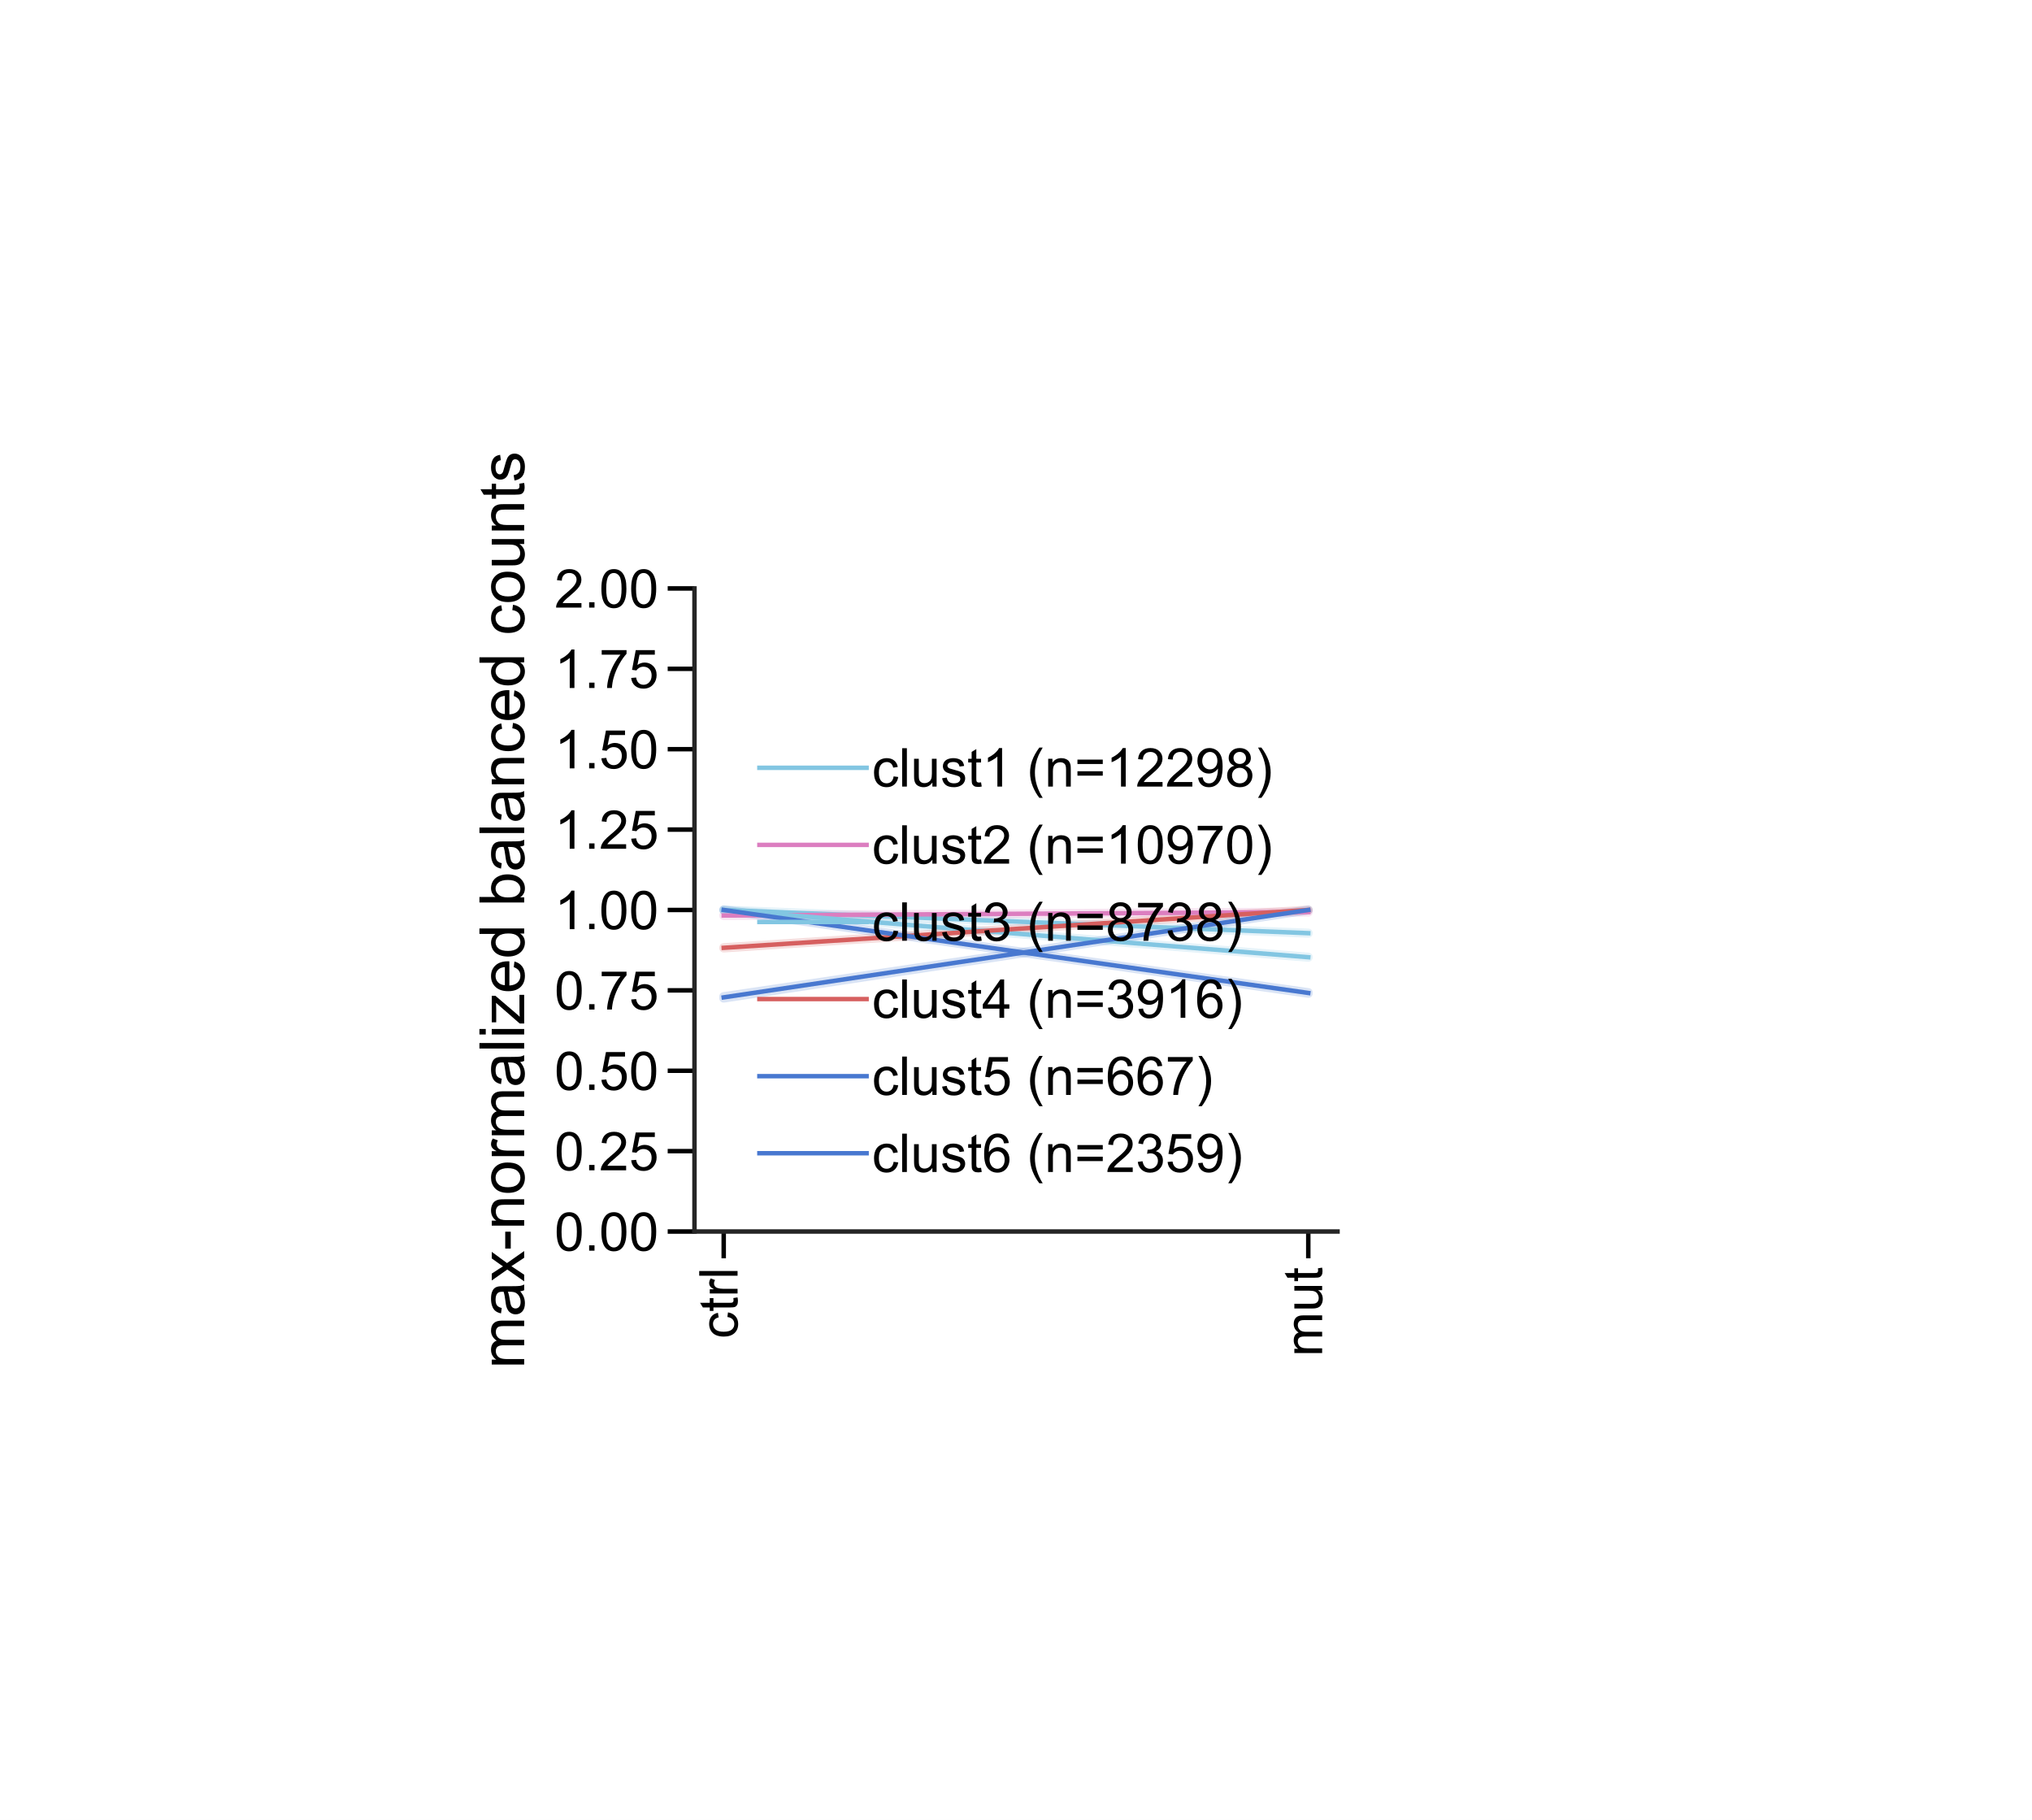
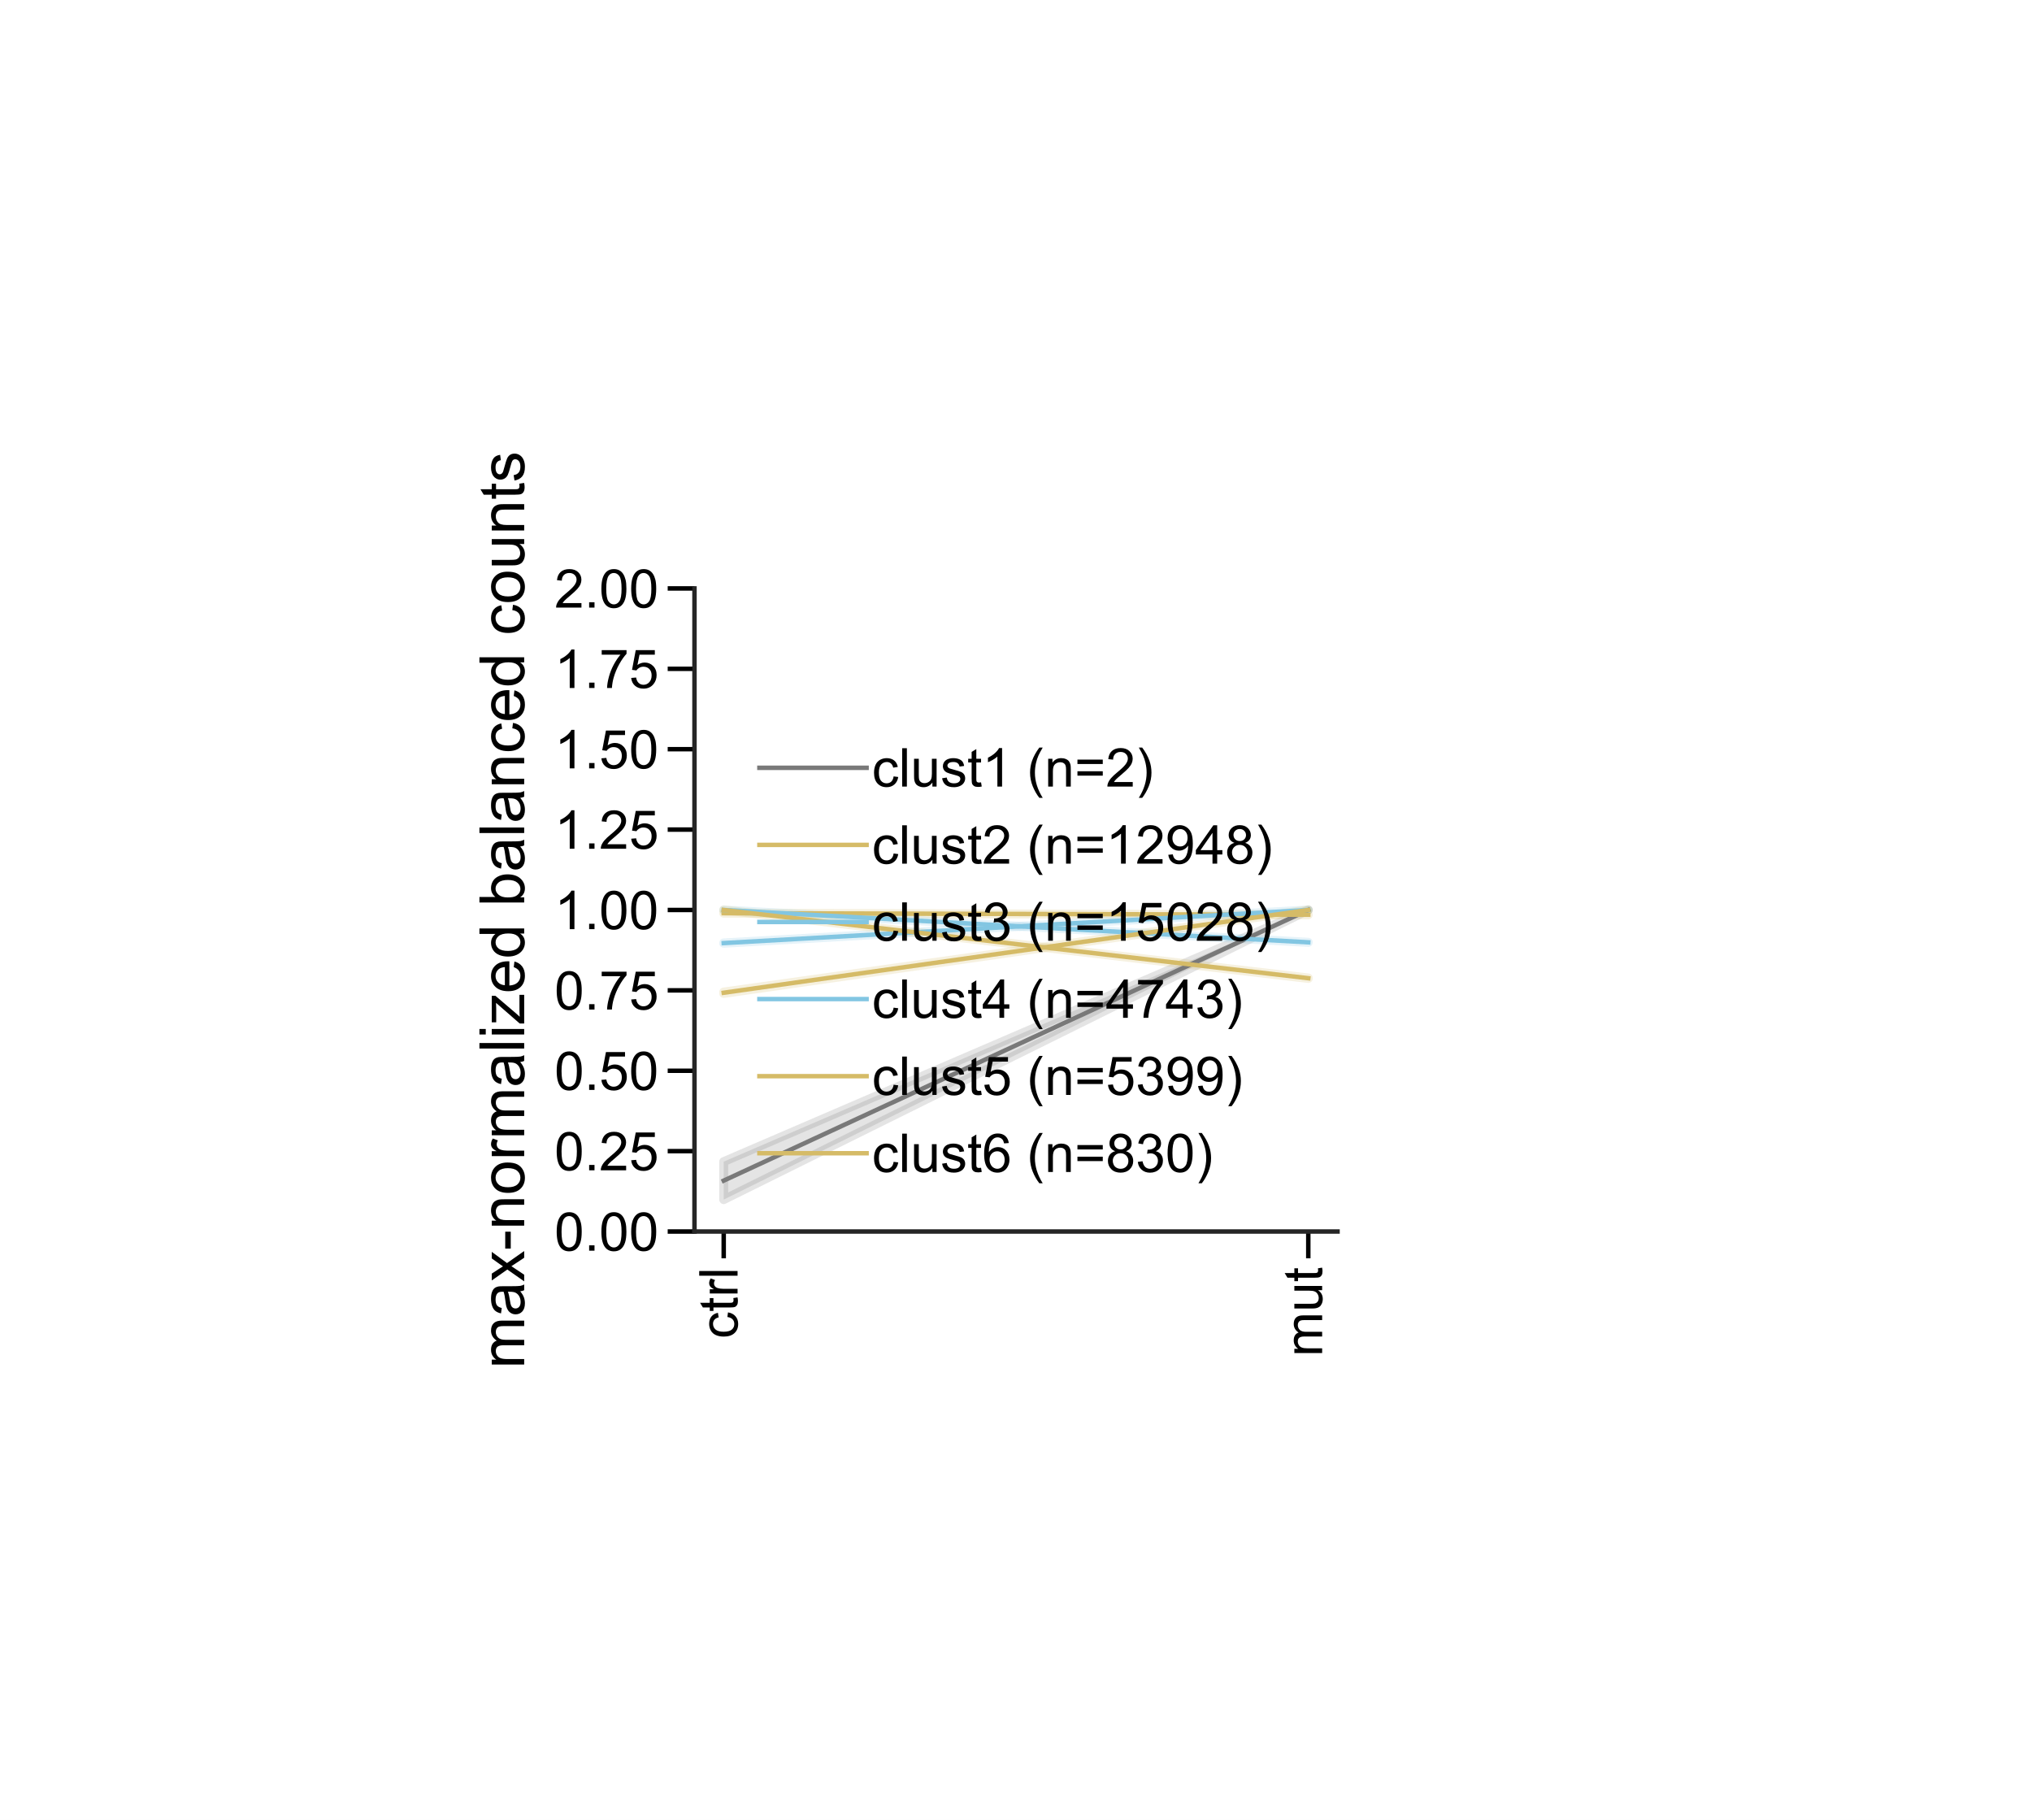
<svg xmlns="http://www.w3.org/2000/svg" xmlns:xlink="http://www.w3.org/1999/xlink" width="227.52pt" height="203.76pt" viewBox="0 0 227.52 203.76" version="1.1">
  <defs>
    <style type="text/css">*{stroke-linejoin: round; stroke-linecap: butt}</style>
  </defs>
  <g id="figure_1">
    <g id="patch_1">
      <path d="M 0 203.76  L 227.52 203.76  L 227.52 0  L 0 0  z " style="fill: #ffffff" />
    </g>
    <g id="axes_1">
      <g id="patch_2">
        <path d="M 77.76 137.88  L 149.76 137.88  L 149.76 65.88  L 77.76 65.88  z " style="fill: #ffffff" />
      </g>
      <g id="matplotlib.axis_1">
        <g id="xtick_1">
          <g id="line2d_1">
            <defs>
-               <path id="m85b5156e59" d="M 0 0  L 0 3  " style="stroke: #000000; stroke-width: 0.5" />
-             </defs>
-             <g>
-               <use xlink:href="#m85b5156e59" x="81.033" y="137.88" style="stroke: #000000; stroke-width: 0.5" />
+               <path id="mec185ef38b" d="M 0 0  L 0 3  " style="stroke: #000000; stroke-width: 0.5" />
+             </defs>
+             <g>
+               <use xlink:href="#mec185ef38b" x="81.033" y="137.88" style="stroke: #000000; stroke-width: 0.5" />
            </g>
          </g>
          <g id="text_1">
            <g transform="translate(82.58382 149.8778) rotate(-90) scale(0.06 -0.06)">
              <defs>
                <path id="ArialMT-63" d="M 2588 1216  L 3141 1144  Q 3050 572 2676 248  Q 2303 -75 1759 -75  Q 1078 -75 664 370  Q 250 816 250 1647  Q 250 2184 428 2587  Q 606 2991 970 3192  Q 1334 3394 1763 3394  Q 2303 3394 2647 3120  Q 2991 2847 3088 2344  L 2541 2259  Q 2463 2594 2264 2762  Q 2066 2931 1784 2931  Q 1359 2931 1093 2626  Q 828 2322 828 1663  Q 828 994 1084 691  Q 1341 388 1753 388  Q 2084 388 2306 591  Q 2528 794 2588 1216  z " transform="scale(0.015625)" />
                <path id="ArialMT-74" d="M 1650 503  L 1731 6  Q 1494 -44 1306 -44  Q 1000 -44 831 53  Q 663 150 594 308  Q 525 466 525 972  L 525 2881  L 113 2881  L 113 3319  L 525 3319  L 525 4141  L 1084 4478  L 1084 3319  L 1650 3319  L 1650 2881  L 1084 2881  L 1084 941  Q 1084 700 1114 631  Q 1144 563 1211 522  Q 1278 481 1403 481  Q 1497 481 1650 503  z " transform="scale(0.015625)" />
                <path id="ArialMT-72" d="M 416 0  L 416 3319  L 922 3319  L 922 2816  Q 1116 3169 1280 3281  Q 1444 3394 1641 3394  Q 1925 3394 2219 3213  L 2025 2691  Q 1819 2813 1613 2813  Q 1428 2813 1281 2702  Q 1134 2591 1072 2394  Q 978 2094 978 1738  L 978 0  L 416 0  z " transform="scale(0.015625)" />
                <path id="ArialMT-6c" d="M 409 0  L 409 4581  L 972 4581  L 972 0  L 409 0  z " transform="scale(0.015625)" />
              </defs>
              <use xlink:href="#ArialMT-63" />
              <use xlink:href="#ArialMT-74" x="50" />
              <use xlink:href="#ArialMT-72" x="77.783" />
              <use xlink:href="#ArialMT-6c" x="111.084" />
            </g>
          </g>
        </g>
        <g id="xtick_2">
          <g id="line2d_2">
            <g>
-               <use xlink:href="#m85b5156e59" x="146.487" y="137.88" style="stroke: #000000; stroke-width: 0.5" />
+               <use xlink:href="#mec185ef38b" x="146.487" y="137.88" style="stroke: #000000; stroke-width: 0.5" />
            </g>
          </g>
          <g id="text_2">
            <g transform="translate(148.0384 151.8812) rotate(-90) scale(0.06 -0.06)">
              <defs>
                <path id="ArialMT-6d" d="M 422 0  L 422 3319  L 925 3319  L 925 2853  Q 1081 3097 1340 3245  Q 1600 3394 1931 3394  Q 2300 3394 2536 3241  Q 2772 3088 2869 2813  Q 3263 3394 3894 3394  Q 4388 3394 4653 3120  Q 4919 2847 4919 2278  L 4919 0  L 4359 0  L 4359 2091  Q 4359 2428 4304 2576  Q 4250 2725 4106 2815  Q 3963 2906 3769 2906  Q 3419 2906 3187 2673  Q 2956 2441 2956 1928  L 2956 0  L 2394 0  L 2394 2156  Q 2394 2531 2256 2718  Q 2119 2906 1806 2906  Q 1569 2906 1367 2781  Q 1166 2656 1075 2415  Q 984 2175 984 1722  L 984 0  L 422 0  z " transform="scale(0.015625)" />
                <path id="ArialMT-75" d="M 2597 0  L 2597 488  Q 2209 -75 1544 -75  Q 1250 -75 995 37  Q 741 150 617 320  Q 494 491 444 738  Q 409 903 409 1263  L 409 3319  L 972 3319  L 972 1478  Q 972 1038 1006 884  Q 1059 663 1231 536  Q 1403 409 1656 409  Q 1909 409 2131 539  Q 2353 669 2445 892  Q 2538 1116 2538 1541  L 2538 3319  L 3100 3319  L 3100 0  L 2597 0  z " transform="scale(0.015625)" />
              </defs>
              <use xlink:href="#ArialMT-6d" />
              <use xlink:href="#ArialMT-75" x="83.301" />
              <use xlink:href="#ArialMT-74" x="138.916" />
            </g>
          </g>
        </g>
      </g>
      <g id="matplotlib.axis_2">
        <g id="ytick_1">
          <g id="line2d_3">
            <defs>
-               <path id="m33c56d3112" d="M 0 0  L -3 0  " style="stroke: #000000; stroke-width: 0.5" />
-             </defs>
-             <g>
-               <use xlink:href="#m33c56d3112" x="77.76" y="137.88" style="stroke: #000000; stroke-width: 0.5" />
+               <path id="macb1c401ac" d="M 0 0  L -3 0  " style="stroke: #000000; stroke-width: 0.5" />
+             </defs>
+             <g>
+               <use xlink:href="#macb1c401ac" x="77.76" y="137.88" style="stroke: #000000; stroke-width: 0.5" />
            </g>
          </g>
          <g id="text_3">
            <g transform="translate(62.08344 140.0273) scale(0.06 -0.06)">
              <defs>
                <path id="ArialMT-30" d="M 266 2259  Q 266 3072 433 3567  Q 600 4063 929 4331  Q 1259 4600 1759 4600  Q 2128 4600 2406 4451  Q 2684 4303 2865 4023  Q 3047 3744 3150 3342  Q 3253 2941 3253 2259  Q 3253 1453 3087 958  Q 2922 463 2592 192  Q 2263 -78 1759 -78  Q 1097 -78 719 397  Q 266 969 266 2259  z M 844 2259  Q 844 1131 1108 757  Q 1372 384 1759 384  Q 2147 384 2411 759  Q 2675 1134 2675 2259  Q 2675 3391 2411 3762  Q 2147 4134 1753 4134  Q 1366 4134 1134 3806  Q 844 3388 844 2259  z " transform="scale(0.015625)" />
                <path id="ArialMT-2e" d="M 581 0  L 581 641  L 1222 641  L 1222 0  L 581 0  z " transform="scale(0.015625)" />
              </defs>
              <use xlink:href="#ArialMT-30" />
              <use xlink:href="#ArialMT-2e" x="55.615" />
              <use xlink:href="#ArialMT-30" x="83.398" />
              <use xlink:href="#ArialMT-30" x="139.014" />
            </g>
          </g>
        </g>
        <g id="ytick_2">
          <g id="line2d_4">
            <g>
-               <use xlink:href="#m33c56d3112" x="77.76" y="128.88" style="stroke: #000000; stroke-width: 0.5" />
+               <use xlink:href="#macb1c401ac" x="77.76" y="128.88" style="stroke: #000000; stroke-width: 0.5" />
            </g>
          </g>
          <g id="text_4">
            <g transform="translate(62.08344 131.0273) scale(0.06 -0.06)">
              <defs>
                <path id="ArialMT-32" d="M 3222 541  L 3222 0  L 194 0  Q 188 203 259 391  Q 375 700 629 1000  Q 884 1300 1366 1694  Q 2113 2306 2375 2664  Q 2638 3022 2638 3341  Q 2638 3675 2398 3904  Q 2159 4134 1775 4134  Q 1369 4134 1125 3890  Q 881 3647 878 3216  L 300 3275  Q 359 3922 746 4261  Q 1134 4600 1788 4600  Q 2447 4600 2831 4234  Q 3216 3869 3216 3328  Q 3216 3053 3103 2787  Q 2991 2522 2730 2228  Q 2469 1934 1863 1422  Q 1356 997 1212 845  Q 1069 694 975 541  L 3222 541  z " transform="scale(0.015625)" />
                <path id="ArialMT-35" d="M 266 1200  L 856 1250  Q 922 819 1161 601  Q 1400 384 1738 384  Q 2144 384 2425 690  Q 2706 997 2706 1503  Q 2706 1984 2436 2262  Q 2166 2541 1728 2541  Q 1456 2541 1237 2417  Q 1019 2294 894 2097  L 366 2166  L 809 4519  L 3088 4519  L 3088 3981  L 1259 3981  L 1013 2750  Q 1425 3038 1878 3038  Q 2478 3038 2890 2622  Q 3303 2206 3303 1553  Q 3303 931 2941 478  Q 2500 -78 1738 -78  Q 1113 -78 717 272  Q 322 622 266 1200  z " transform="scale(0.015625)" />
              </defs>
              <use xlink:href="#ArialMT-30" />
              <use xlink:href="#ArialMT-2e" x="55.615" />
              <use xlink:href="#ArialMT-32" x="83.398" />
              <use xlink:href="#ArialMT-35" x="139.014" />
            </g>
          </g>
        </g>
        <g id="ytick_3">
          <g id="line2d_5">
            <g>
-               <use xlink:href="#m33c56d3112" x="77.76" y="119.88" style="stroke: #000000; stroke-width: 0.5" />
+               <use xlink:href="#macb1c401ac" x="77.76" y="119.88" style="stroke: #000000; stroke-width: 0.5" />
            </g>
          </g>
          <g id="text_5">
            <g transform="translate(62.08344 122.0273) scale(0.06 -0.06)">
              <use xlink:href="#ArialMT-30" />
              <use xlink:href="#ArialMT-2e" x="55.615" />
              <use xlink:href="#ArialMT-35" x="83.398" />
              <use xlink:href="#ArialMT-30" x="139.014" />
            </g>
          </g>
        </g>
        <g id="ytick_4">
          <g id="line2d_6">
            <g>
-               <use xlink:href="#m33c56d3112" x="77.76" y="110.88" style="stroke: #000000; stroke-width: 0.5" />
+               <use xlink:href="#macb1c401ac" x="77.76" y="110.88" style="stroke: #000000; stroke-width: 0.5" />
            </g>
          </g>
          <g id="text_6">
            <g transform="translate(62.08344 113.0273) scale(0.06 -0.06)">
              <defs>
                <path id="ArialMT-37" d="M 303 3981  L 303 4522  L 3269 4522  L 3269 4084  Q 2831 3619 2401 2847  Q 1972 2075 1738 1259  Q 1569 684 1522 0  L 944 0  Q 953 541 1156 1306  Q 1359 2072 1739 2783  Q 2119 3494 2547 3981  L 303 3981  z " transform="scale(0.015625)" />
              </defs>
              <use xlink:href="#ArialMT-30" />
              <use xlink:href="#ArialMT-2e" x="55.615" />
              <use xlink:href="#ArialMT-37" x="83.398" />
              <use xlink:href="#ArialMT-35" x="139.014" />
            </g>
          </g>
        </g>
        <g id="ytick_5">
          <g id="line2d_7">
            <g>
-               <use xlink:href="#m33c56d3112" x="77.76" y="101.88" style="stroke: #000000; stroke-width: 0.5" />
+               <use xlink:href="#macb1c401ac" x="77.76" y="101.88" style="stroke: #000000; stroke-width: 0.5" />
            </g>
          </g>
          <g id="text_7">
            <g transform="translate(62.08344 104.0273) scale(0.06 -0.06)">
              <defs>
                <path id="ArialMT-31" d="M 2384 0  L 1822 0  L 1822 3584  Q 1619 3391 1289 3197  Q 959 3003 697 2906  L 697 3450  Q 1169 3672 1522 3987  Q 1875 4303 2022 4600  L 2384 4600  L 2384 0  z " transform="scale(0.015625)" />
              </defs>
              <use xlink:href="#ArialMT-31" />
              <use xlink:href="#ArialMT-2e" x="55.615" />
              <use xlink:href="#ArialMT-30" x="83.398" />
              <use xlink:href="#ArialMT-30" x="139.014" />
            </g>
          </g>
        </g>
        <g id="ytick_6">
          <g id="line2d_8">
            <g>
-               <use xlink:href="#m33c56d3112" x="77.76" y="92.88" style="stroke: #000000; stroke-width: 0.5" />
+               <use xlink:href="#macb1c401ac" x="77.76" y="92.88" style="stroke: #000000; stroke-width: 0.5" />
            </g>
          </g>
          <g id="text_8">
            <g transform="translate(62.08344 95.02734) scale(0.06 -0.06)">
              <use xlink:href="#ArialMT-31" />
              <use xlink:href="#ArialMT-2e" x="55.615" />
              <use xlink:href="#ArialMT-32" x="83.398" />
              <use xlink:href="#ArialMT-35" x="139.014" />
            </g>
          </g>
        </g>
        <g id="ytick_7">
          <g id="line2d_9">
            <g>
-               <use xlink:href="#m33c56d3112" x="77.76" y="83.88" style="stroke: #000000; stroke-width: 0.5" />
+               <use xlink:href="#macb1c401ac" x="77.76" y="83.88" style="stroke: #000000; stroke-width: 0.5" />
            </g>
          </g>
          <g id="text_9">
            <g transform="translate(62.08344 86.02734) scale(0.06 -0.06)">
              <use xlink:href="#ArialMT-31" />
              <use xlink:href="#ArialMT-2e" x="55.615" />
              <use xlink:href="#ArialMT-35" x="83.398" />
              <use xlink:href="#ArialMT-30" x="139.014" />
            </g>
          </g>
        </g>
        <g id="ytick_8">
          <g id="line2d_10">
            <g>
-               <use xlink:href="#m33c56d3112" x="77.76" y="74.88" style="stroke: #000000; stroke-width: 0.5" />
+               <use xlink:href="#macb1c401ac" x="77.76" y="74.88" style="stroke: #000000; stroke-width: 0.5" />
            </g>
          </g>
          <g id="text_10">
            <g transform="translate(62.08344 77.02734) scale(0.06 -0.06)">
              <use xlink:href="#ArialMT-31" />
              <use xlink:href="#ArialMT-2e" x="55.615" />
              <use xlink:href="#ArialMT-37" x="83.398" />
              <use xlink:href="#ArialMT-35" x="139.014" />
            </g>
          </g>
        </g>
        <g id="ytick_9">
          <g id="line2d_11">
            <g>
-               <use xlink:href="#m33c56d3112" x="77.76" y="65.88" style="stroke: #000000; stroke-width: 0.5" />
+               <use xlink:href="#macb1c401ac" x="77.76" y="65.88" style="stroke: #000000; stroke-width: 0.5" />
            </g>
          </g>
          <g id="text_11">
            <g transform="translate(62.08344 68.02734) scale(0.06 -0.06)">
              <use xlink:href="#ArialMT-32" />
              <use xlink:href="#ArialMT-2e" x="55.615" />
              <use xlink:href="#ArialMT-30" x="83.398" />
              <use xlink:href="#ArialMT-30" x="139.014" />
            </g>
          </g>
        </g>
        <g id="text_12">
          <g transform="translate(58.69219 153.2365) rotate(-90) scale(0.07 -0.07)">
            <defs>
              <path id="ArialMT-61" d="M 2588 409  Q 2275 144 1986 34  Q 1697 -75 1366 -75  Q 819 -75 525 192  Q 231 459 231 875  Q 231 1119 342 1320  Q 453 1522 633 1644  Q 813 1766 1038 1828  Q 1203 1872 1538 1913  Q 2219 1994 2541 2106  Q 2544 2222 2544 2253  Q 2544 2597 2384 2738  Q 2169 2928 1744 2928  Q 1347 2928 1158 2789  Q 969 2650 878 2297  L 328 2372  Q 403 2725 575 2942  Q 747 3159 1072 3276  Q 1397 3394 1825 3394  Q 2250 3394 2515 3294  Q 2781 3194 2906 3042  Q 3031 2891 3081 2659  Q 3109 2516 3109 2141  L 3109 1391  Q 3109 606 3145 398  Q 3181 191 3288 0  L 2700 0  Q 2613 175 2588 409  z M 2541 1666  Q 2234 1541 1622 1453  Q 1275 1403 1131 1340  Q 988 1278 909 1158  Q 831 1038 831 891  Q 831 666 1001 516  Q 1172 366 1500 366  Q 1825 366 2078 508  Q 2331 650 2450 897  Q 2541 1088 2541 1459  L 2541 1666  z " transform="scale(0.015625)" />
              <path id="ArialMT-78" d="M 47 0  L 1259 1725  L 138 3319  L 841 3319  L 1350 2541  Q 1494 2319 1581 2169  Q 1719 2375 1834 2534  L 2394 3319  L 3066 3319  L 1919 1756  L 3153 0  L 2463 0  L 1781 1031  L 1600 1309  L 728 0  L 47 0  z " transform="scale(0.015625)" />
              <path id="ArialMT-2d" d="M 203 1375  L 203 1941  L 1931 1941  L 1931 1375  L 203 1375  z " transform="scale(0.015625)" />
              <path id="ArialMT-6e" d="M 422 0  L 422 3319  L 928 3319  L 928 2847  Q 1294 3394 1984 3394  Q 2284 3394 2536 3286  Q 2788 3178 2913 3003  Q 3038 2828 3088 2588  Q 3119 2431 3119 2041  L 3119 0  L 2556 0  L 2556 2019  Q 2556 2363 2490 2533  Q 2425 2703 2258 2804  Q 2091 2906 1866 2906  Q 1506 2906 1245 2678  Q 984 2450 984 1813  L 984 0  L 422 0  z " transform="scale(0.015625)" />
              <path id="ArialMT-6f" d="M 213 1659  Q 213 2581 725 3025  Q 1153 3394 1769 3394  Q 2453 3394 2887 2945  Q 3322 2497 3322 1706  Q 3322 1066 3130 698  Q 2938 331 2570 128  Q 2203 -75 1769 -75  Q 1072 -75 642 372  Q 213 819 213 1659  z M 791 1659  Q 791 1022 1069 705  Q 1347 388 1769 388  Q 2188 388 2466 706  Q 2744 1025 2744 1678  Q 2744 2294 2464 2611  Q 2184 2928 1769 2928  Q 1347 2928 1069 2612  Q 791 2297 791 1659  z " transform="scale(0.015625)" />
              <path id="ArialMT-69" d="M 425 3934  L 425 4581  L 988 4581  L 988 3934  L 425 3934  z M 425 0  L 425 3319  L 988 3319  L 988 0  L 425 0  z " transform="scale(0.015625)" />
              <path id="ArialMT-7a" d="M 125 0  L 125 456  L 2238 2881  Q 1878 2863 1603 2863  L 250 2863  L 250 3319  L 2963 3319  L 2963 2947  L 1166 841  L 819 456  Q 1197 484 1528 484  L 3063 484  L 3063 0  L 125 0  z " transform="scale(0.015625)" />
              <path id="ArialMT-65" d="M 2694 1069  L 3275 997  Q 3138 488 2766 206  Q 2394 -75 1816 -75  Q 1088 -75 661 373  Q 234 822 234 1631  Q 234 2469 665 2931  Q 1097 3394 1784 3394  Q 2450 3394 2872 2941  Q 3294 2488 3294 1666  Q 3294 1616 3291 1516  L 816 1516  Q 847 969 1125 678  Q 1403 388 1819 388  Q 2128 388 2347 550  Q 2566 713 2694 1069  z M 847 1978  L 2700 1978  Q 2663 2397 2488 2606  Q 2219 2931 1791 2931  Q 1403 2931 1139 2672  Q 875 2413 847 1978  z " transform="scale(0.015625)" />
              <path id="ArialMT-64" d="M 2575 0  L 2575 419  Q 2259 -75 1647 -75  Q 1250 -75 917 144  Q 584 363 401 755  Q 219 1147 219 1656  Q 219 2153 384 2558  Q 550 2963 881 3178  Q 1213 3394 1622 3394  Q 1922 3394 2156 3267  Q 2391 3141 2538 2938  L 2538 4581  L 3097 4581  L 3097 0  L 2575 0  z M 797 1656  Q 797 1019 1065 703  Q 1334 388 1700 388  Q 2069 388 2326 689  Q 2584 991 2584 1609  Q 2584 2291 2321 2609  Q 2059 2928 1675 2928  Q 1300 2928 1048 2622  Q 797 2316 797 1656  z " transform="scale(0.015625)" />
              <path id="ArialMT-20" transform="scale(0.015625)" />
              <path id="ArialMT-62" d="M 941 0  L 419 0  L 419 4581  L 981 4581  L 981 2947  Q 1338 3394 1891 3394  Q 2197 3394 2470 3270  Q 2744 3147 2920 2923  Q 3097 2700 3197 2384  Q 3297 2069 3297 1709  Q 3297 856 2875 390  Q 2453 -75 1863 -75  Q 1275 -75 941 416  L 941 0  z M 934 1684  Q 934 1088 1097 822  Q 1363 388 1816 388  Q 2184 388 2453 708  Q 2722 1028 2722 1663  Q 2722 2313 2464 2622  Q 2206 2931 1841 2931  Q 1472 2931 1203 2611  Q 934 2291 934 1684  z " transform="scale(0.015625)" />
              <path id="ArialMT-73" d="M 197 991  L 753 1078  Q 800 744 1014 566  Q 1228 388 1613 388  Q 2000 388 2187 545  Q 2375 703 2375 916  Q 2375 1106 2209 1216  Q 2094 1291 1634 1406  Q 1016 1563 777 1677  Q 538 1791 414 1992  Q 291 2194 291 2438  Q 291 2659 392 2848  Q 494 3038 669 3163  Q 800 3259 1026 3326  Q 1253 3394 1513 3394  Q 1903 3394 2198 3281  Q 2494 3169 2634 2976  Q 2775 2784 2828 2463  L 2278 2388  Q 2241 2644 2061 2787  Q 1881 2931 1553 2931  Q 1166 2931 1000 2803  Q 834 2675 834 2503  Q 834 2394 903 2306  Q 972 2216 1119 2156  Q 1203 2125 1616 2013  Q 2213 1853 2448 1751  Q 2684 1650 2818 1456  Q 2953 1263 2953 975  Q 2953 694 2789 445  Q 2625 197 2315 61  Q 2006 -75 1616 -75  Q 969 -75 630 194  Q 291 463 197 991  z " transform="scale(0.015625)" />
            </defs>
            <use xlink:href="#ArialMT-6d" />
            <use xlink:href="#ArialMT-61" x="83.301" />
            <use xlink:href="#ArialMT-78" x="138.916" />
            <use xlink:href="#ArialMT-2d" x="188.916" />
            <use xlink:href="#ArialMT-6e" x="222.217" />
            <use xlink:href="#ArialMT-6f" x="277.832" />
            <use xlink:href="#ArialMT-72" x="333.447" />
            <use xlink:href="#ArialMT-6d" x="366.748" />
            <use xlink:href="#ArialMT-61" x="450.049" />
            <use xlink:href="#ArialMT-6c" x="505.664" />
            <use xlink:href="#ArialMT-69" x="527.881" />
            <use xlink:href="#ArialMT-7a" x="550.098" />
            <use xlink:href="#ArialMT-65" x="600.098" />
            <use xlink:href="#ArialMT-64" x="655.713" />
            <use xlink:href="#ArialMT-20" x="711.328" />
            <use xlink:href="#ArialMT-62" x="739.111" />
            <use xlink:href="#ArialMT-61" x="794.727" />
            <use xlink:href="#ArialMT-6c" x="850.342" />
            <use xlink:href="#ArialMT-61" x="872.559" />
            <use xlink:href="#ArialMT-6e" x="928.174" />
            <use xlink:href="#ArialMT-63" x="983.789" />
            <use xlink:href="#ArialMT-65" x="1033.789" />
            <use xlink:href="#ArialMT-64" x="1089.404" />
            <use xlink:href="#ArialMT-20" x="1145.02" />
            <use xlink:href="#ArialMT-63" x="1172.803" />
            <use xlink:href="#ArialMT-6f" x="1222.803" />
            <use xlink:href="#ArialMT-75" x="1278.418" />
            <use xlink:href="#ArialMT-6e" x="1334.033" />
            <use xlink:href="#ArialMT-74" x="1389.648" />
            <use xlink:href="#ArialMT-73" x="1417.432" />
          </g>
        </g>
      </g>
      <g id="PolyCollection_1">
        <defs>
-           <path id="mff8caae867" d="M 81.033 -101.88  L 81.033 -101.88  L 146.487 -99.275  L 146.487 -99.29  L 146.487 -99.29  L 81.033 -101.88  z " style="stroke: #82c6e2; stroke-opacity: 0.2" />
-         </defs>
-         <g clip-path="url(#pc0a5a3f57b)">
-           <use xlink:href="#mff8caae867" x="0" y="203.76" style="fill: #82c6e2; fill-opacity: 0.2; stroke: #82c6e2; stroke-opacity: 0.2" />
+           <path id="m99c8fc14ac" d="M 81.033 -73.705  L 81.033 -69.451  L 146.487 -101.88  L 146.487 -101.88  L 146.487 -101.88  L 81.033 -73.705  z " style="stroke: #797979; stroke-opacity: 0.2" />
+         </defs>
+         <g clip-path="url(#p676ab12cbf)">
+           <use xlink:href="#m99c8fc14ac" x="0" y="203.76" style="fill: #797979; fill-opacity: 0.2; stroke: #797979; stroke-opacity: 0.2" />
        </g>
      </g>
      <g id="PolyCollection_2">
        <defs>
-           <path id="mda71c1889f" d="M 81.033 -101.266  L 81.033 -101.252  L 146.487 -101.644  L 146.487 -101.651  L 146.487 -101.651  L 81.033 -101.266  z " style="stroke: #dc7ec0; stroke-opacity: 0.2" />
-         </defs>
-         <g clip-path="url(#pc0a5a3f57b)">
-           <use xlink:href="#mda71c1889f" x="0" y="203.76" style="fill: #dc7ec0; fill-opacity: 0.2; stroke: #dc7ec0; stroke-opacity: 0.2" />
+           <path id="mfe8c225969" d="M 81.033 -101.525  L 81.033 -101.516  L 146.487 -101.339  L 146.487 -101.35  L 146.487 -101.35  L 81.033 -101.525  z " style="stroke: #d5bb67; stroke-opacity: 0.2" />
+         </defs>
+         <g clip-path="url(#p676ab12cbf)">
+           <use xlink:href="#mfe8c225969" x="0" y="203.76" style="fill: #d5bb67; fill-opacity: 0.2; stroke: #d5bb67; stroke-opacity: 0.2" />
        </g>
      </g>
      <g id="PolyCollection_3">
        <defs>
-           <path id="macc2a1c09c" d="M 81.033 -101.88  L 81.033 -101.88  L 146.487 -96.581  L 146.487 -96.6  L 146.487 -96.6  L 81.033 -101.88  z " style="stroke: #82c6e2; stroke-opacity: 0.2" />
-         </defs>
-         <g clip-path="url(#pc0a5a3f57b)">
-           <use xlink:href="#macc2a1c09c" x="0" y="203.76" style="fill: #82c6e2; fill-opacity: 0.2; stroke: #82c6e2; stroke-opacity: 0.2" />
+           <path id="mb1d2c9ef48" d="M 81.033 -101.88  L 81.033 -101.88  L 146.487 -98.248  L 146.487 -98.265  L 146.487 -98.265  L 81.033 -101.88  z " style="stroke: #82c6e2; stroke-opacity: 0.2" />
+         </defs>
+         <g clip-path="url(#p676ab12cbf)">
+           <use xlink:href="#mb1d2c9ef48" x="0" y="203.76" style="fill: #82c6e2; fill-opacity: 0.2; stroke: #82c6e2; stroke-opacity: 0.2" />
        </g>
      </g>
      <g id="PolyCollection_4">
        <defs>
-           <path id="m30e9dc9db6" d="M 81.033 -97.665  L 81.033 -97.622  L 146.487 -101.88  L 146.487 -101.88  L 146.487 -101.88  L 81.033 -97.665  z " style="stroke: #d65f5f; stroke-opacity: 0.2" />
-         </defs>
-         <g clip-path="url(#pc0a5a3f57b)">
-           <use xlink:href="#m30e9dc9db6" x="0" y="203.76" style="fill: #d65f5f; fill-opacity: 0.2; stroke: #d65f5f; stroke-opacity: 0.2" />
+           <path id="md7093419b6" d="M 81.033 -98.192  L 81.033 -98.153  L 146.487 -101.88  L 146.487 -101.88  L 146.487 -101.88  L 81.033 -98.192  z " style="stroke: #82c6e2; stroke-opacity: 0.2" />
+         </defs>
+         <g clip-path="url(#p676ab12cbf)">
+           <use xlink:href="#md7093419b6" x="0" y="203.76" style="fill: #82c6e2; fill-opacity: 0.2; stroke: #82c6e2; stroke-opacity: 0.2" />
        </g>
      </g>
      <g id="PolyCollection_5">
        <defs>
-           <path id="m004e1dd83a" d="M 81.033 -92.185  L 81.033 -92.008  L 146.487 -101.88  L 146.487 -101.88  L 146.487 -101.88  L 81.033 -92.185  z " style="stroke: #4878d0; stroke-opacity: 0.2" />
-         </defs>
-         <g clip-path="url(#pc0a5a3f57b)">
-           <use xlink:href="#m004e1dd83a" x="0" y="203.76" style="fill: #4878d0; fill-opacity: 0.2; stroke: #4878d0; stroke-opacity: 0.2" />
+           <path id="m95bbf3952f" d="M 81.033 -101.88  L 81.033 -101.88  L 146.487 -94.212  L 146.487 -94.268  L 146.487 -94.268  L 81.033 -101.88  z " style="stroke: #d5bb67; stroke-opacity: 0.2" />
+         </defs>
+         <g clip-path="url(#p676ab12cbf)">
+           <use xlink:href="#m95bbf3952f" x="0" y="203.76" style="fill: #d5bb67; fill-opacity: 0.2; stroke: #d5bb67; stroke-opacity: 0.2" />
        </g>
      </g>
      <g id="PolyCollection_6">
        <defs>
-           <path id="m2040e320c9" d="M 81.033 -101.88  L 81.033 -101.88  L 146.487 -92.544  L 146.487 -92.633  L 146.487 -92.633  L 81.033 -101.88  z " style="stroke: #4878d0; stroke-opacity: 0.2" />
-         </defs>
-         <g clip-path="url(#pc0a5a3f57b)">
-           <use xlink:href="#m2040e320c9" x="0" y="203.76" style="fill: #4878d0; fill-opacity: 0.2; stroke: #4878d0; stroke-opacity: 0.2" />
+           <path id="mdb9981d6dc" d="M 81.033 -92.693  L 81.033 -92.533  L 146.487 -101.88  L 146.487 -101.88  L 146.487 -101.88  L 81.033 -92.693  z " style="stroke: #d5bb67; stroke-opacity: 0.2" />
+         </defs>
+         <g clip-path="url(#p676ab12cbf)">
+           <use xlink:href="#mdb9981d6dc" x="0" y="203.76" style="fill: #d5bb67; fill-opacity: 0.2; stroke: #d5bb67; stroke-opacity: 0.2" />
        </g>
      </g>
      <g id="line2d_12">
-         <path d="M 81.033 101.88  L 146.487 104.478  " clip-path="url(#pc0a5a3f57b)" style="fill: none; stroke: #82c6e2; stroke-width: 0.5; stroke-linecap: square" />
+         <path d="M 81.033 132.182  L 146.487 101.88  " clip-path="url(#p676ab12cbf)" style="fill: none; stroke: #797979; stroke-width: 0.5; stroke-linecap: square" />
      </g>
      <g id="line2d_13">
-         <path d="M 81.033 102.501  L 146.487 102.112  " clip-path="url(#pc0a5a3f57b)" style="fill: none; stroke: #dc7ec0; stroke-width: 0.5; stroke-linecap: square" />
+         <path d="M 81.033 102.24  L 146.487 102.415  " clip-path="url(#p676ab12cbf)" style="fill: none; stroke: #d5bb67; stroke-width: 0.5; stroke-linecap: square" />
      </g>
      <g id="line2d_14">
-         <path d="M 81.033 101.88  L 146.487 107.17  " clip-path="url(#pc0a5a3f57b)" style="fill: none; stroke: #82c6e2; stroke-width: 0.5; stroke-linecap: square" />
+         <path d="M 81.033 101.88  L 146.487 105.503  " clip-path="url(#p676ab12cbf)" style="fill: none; stroke: #82c6e2; stroke-width: 0.5; stroke-linecap: square" />
      </g>
      <g id="line2d_15">
-         <path d="M 81.033 106.117  L 146.487 101.88  " clip-path="url(#pc0a5a3f57b)" style="fill: none; stroke: #d65f5f; stroke-width: 0.5; stroke-linecap: square" />
+         <path d="M 81.033 105.588  L 146.487 101.88  " clip-path="url(#p676ab12cbf)" style="fill: none; stroke: #82c6e2; stroke-width: 0.5; stroke-linecap: square" />
      </g>
      <g id="line2d_16">
-         <path d="M 81.033 111.664  L 146.487 101.88  " clip-path="url(#pc0a5a3f57b)" style="fill: none; stroke: #4878d0; stroke-width: 0.5; stroke-linecap: square" />
+         <path d="M 81.033 101.88  L 146.487 109.52  " clip-path="url(#p676ab12cbf)" style="fill: none; stroke: #d5bb67; stroke-width: 0.5; stroke-linecap: square" />
      </g>
      <g id="line2d_17">
-         <path d="M 81.033 101.88  L 146.487 111.172  " clip-path="url(#pc0a5a3f57b)" style="fill: none; stroke: #4878d0; stroke-width: 0.5; stroke-linecap: square" />
+         <path d="M 81.033 111.147  L 146.487 101.88  " clip-path="url(#p676ab12cbf)" style="fill: none; stroke: #d5bb67; stroke-width: 0.5; stroke-linecap: square" />
      </g>
      <g id="line2d_18" />
      <g id="line2d_19" />
      <g id="line2d_20" />
      <g id="line2d_21" />
      <g id="line2d_22" />
      <g id="line2d_23" />
      <g id="patch_3">
        <path d="M 77.76 137.88  L 77.76 65.88  " style="fill: none; stroke: #262626; stroke-width: 0.5; stroke-linejoin: miter; stroke-linecap: square" />
      </g>
      <g id="patch_4">
        <path d="M 77.76 137.88  L 149.76 137.88  " style="fill: none; stroke: #262626; stroke-width: 0.5; stroke-linejoin: miter; stroke-linecap: square" />
      </g>
      <g id="legend_1">
        <g id="line2d_24">
-           <path d="M 85.03 85.964  L 91.03 85.964  L 97.03 85.964  " style="fill: none; stroke: #82c6e2; stroke-width: 0.5; stroke-linecap: square" />
+           <path d="M 85.03 85.964  L 91.03 85.964  L 97.03 85.964  " style="fill: none; stroke: #797979; stroke-width: 0.5; stroke-linecap: square" />
        </g>
        <g id="text_13">
          <g transform="translate(97.63031 88.06406) scale(0.06 -0.06)">
            <defs>
              <path id="ArialMT-28" d="M 1497 -1347  Q 1031 -759 709 28  Q 388 816 388 1659  Q 388 2403 628 3084  Q 909 3875 1497 4659  L 1900 4659  Q 1522 4009 1400 3731  Q 1209 3300 1100 2831  Q 966 2247 966 1656  Q 966 153 1900 -1347  L 1497 -1347  z " transform="scale(0.015625)" />
              <path id="ArialMT-3d" d="M 3381 2694  L 356 2694  L 356 3219  L 3381 3219  L 3381 2694  z M 3381 1303  L 356 1303  L 356 1828  L 3381 1828  L 3381 1303  z " transform="scale(0.015625)" />
+               <path id="ArialMT-29" d="M 791 -1347  L 388 -1347  Q 1322 153 1322 1656  Q 1322 2244 1188 2822  Q 1081 3291 891 3722  Q 769 4003 388 4659  L 791 4659  Q 1378 3875 1659 3084  Q 1900 2403 1900 1659  Q 1900 816 1576 28  Q 1253 -759 791 -1347  z " transform="scale(0.015625)" />
+             </defs>
+             <use xlink:href="#ArialMT-63" />
+             <use xlink:href="#ArialMT-6c" x="50" />
+             <use xlink:href="#ArialMT-75" x="72.217" />
+             <use xlink:href="#ArialMT-73" x="127.832" />
+             <use xlink:href="#ArialMT-74" x="177.832" />
+             <use xlink:href="#ArialMT-31" x="205.615" />
+             <use xlink:href="#ArialMT-20" x="261.23" />
+             <use xlink:href="#ArialMT-28" x="289.014" />
+             <use xlink:href="#ArialMT-6e" x="322.314" />
+             <use xlink:href="#ArialMT-3d" x="377.93" />
+             <use xlink:href="#ArialMT-32" x="436.328" />
+             <use xlink:href="#ArialMT-29" x="491.943" />
+           </g>
+         </g>
+         <g id="line2d_25">
+           <path d="M 85.03 94.595  L 91.03 94.595  L 97.03 94.595  " style="fill: none; stroke: #d5bb67; stroke-width: 0.5; stroke-linecap: square" />
+         </g>
+         <g id="text_14">
+           <g transform="translate(97.63031 96.69469) scale(0.06 -0.06)">
+             <defs>
              <path id="ArialMT-39" d="M 350 1059  L 891 1109  Q 959 728 1153 556  Q 1347 384 1650 384  Q 1909 384 2104 503  Q 2300 622 2425 820  Q 2550 1019 2634 1356  Q 2719 1694 2719 2044  Q 2719 2081 2716 2156  Q 2547 1888 2255 1720  Q 1963 1553 1622 1553  Q 1053 1553 659 1965  Q 266 2378 266 3053  Q 266 3750 677 4175  Q 1088 4600 1706 4600  Q 2153 4600 2523 4359  Q 2894 4119 3086 3673  Q 3278 3228 3278 2384  Q 3278 1506 3087 986  Q 2897 466 2520 194  Q 2144 -78 1638 -78  Q 1100 -78 759 220  Q 419 519 350 1059  z M 2653 3081  Q 2653 3566 2395 3850  Q 2138 4134 1775 4134  Q 1400 4134 1122 3828  Q 844 3522 844 3034  Q 844 2597 1108 2323  Q 1372 2050 1759 2050  Q 2150 2050 2401 2323  Q 2653 2597 2653 3081  z " transform="scale(0.015625)" />
+               <path id="ArialMT-34" d="M 2069 0  L 2069 1097  L 81 1097  L 81 1613  L 2172 4581  L 2631 4581  L 2631 1613  L 3250 1613  L 3250 1097  L 2631 1097  L 2631 0  L 2069 0  z M 2069 1613  L 2069 3678  L 634 1613  L 2069 1613  z " transform="scale(0.015625)" />
              <path id="ArialMT-38" d="M 1131 2484  Q 781 2613 612 2850  Q 444 3088 444 3419  Q 444 3919 803 4259  Q 1163 4600 1759 4600  Q 2359 4600 2725 4251  Q 3091 3903 3091 3403  Q 3091 3084 2923 2848  Q 2756 2613 2416 2484  Q 2838 2347 3058 2040  Q 3278 1734 3278 1309  Q 3278 722 2862 322  Q 2447 -78 1769 -78  Q 1091 -78 675 323  Q 259 725 259 1325  Q 259 1772 486 2073  Q 713 2375 1131 2484  z M 1019 3438  Q 1019 3113 1228 2906  Q 1438 2700 1772 2700  Q 2097 2700 2305 2904  Q 2513 3109 2513 3406  Q 2513 3716 2298 3927  Q 2084 4138 1766 4138  Q 1444 4138 1231 3931  Q 1019 3725 1019 3438  z M 838 1322  Q 838 1081 952 856  Q 1066 631 1291 507  Q 1516 384 1775 384  Q 2178 384 2440 643  Q 2703 903 2703 1303  Q 2703 1709 2433 1975  Q 2163 2241 1756 2241  Q 1359 2241 1098 1978  Q 838 1716 838 1322  z " transform="scale(0.015625)" />
-               <path id="ArialMT-29" d="M 791 -1347  L 388 -1347  Q 1322 153 1322 1656  Q 1322 2244 1188 2822  Q 1081 3291 891 3722  Q 769 4003 388 4659  L 791 4659  Q 1378 3875 1659 3084  Q 1900 2403 1900 1659  Q 1900 816 1576 28  Q 1253 -759 791 -1347  z " transform="scale(0.015625)" />
-             </defs>
-             <use xlink:href="#ArialMT-63" />
-             <use xlink:href="#ArialMT-6c" x="50" />
-             <use xlink:href="#ArialMT-75" x="72.217" />
-             <use xlink:href="#ArialMT-73" x="127.832" />
-             <use xlink:href="#ArialMT-74" x="177.832" />
-             <use xlink:href="#ArialMT-31" x="205.615" />
+             </defs>
+             <use xlink:href="#ArialMT-63" />
+             <use xlink:href="#ArialMT-6c" x="50" />
+             <use xlink:href="#ArialMT-75" x="72.217" />
+             <use xlink:href="#ArialMT-73" x="127.832" />
+             <use xlink:href="#ArialMT-74" x="177.832" />
+             <use xlink:href="#ArialMT-32" x="205.615" />
            <use xlink:href="#ArialMT-20" x="261.23" />
            <use xlink:href="#ArialMT-28" x="289.014" />
            <use xlink:href="#ArialMT-6e" x="322.314" />
            <use xlink:href="#ArialMT-3d" x="377.93" />
            <use xlink:href="#ArialMT-31" x="436.328" />
            <use xlink:href="#ArialMT-32" x="491.943" />
-             <use xlink:href="#ArialMT-32" x="547.559" />
-             <use xlink:href="#ArialMT-39" x="603.174" />
+             <use xlink:href="#ArialMT-39" x="547.559" />
+             <use xlink:href="#ArialMT-34" x="603.174" />
            <use xlink:href="#ArialMT-38" x="658.789" />
            <use xlink:href="#ArialMT-29" x="714.404" />
          </g>
        </g>
-         <g id="line2d_25">
-           <path d="M 85.03 94.595  L 91.03 94.595  L 97.03 94.595  " style="fill: none; stroke: #dc7ec0; stroke-width: 0.5; stroke-linecap: square" />
-         </g>
-         <g id="text_14">
-           <g transform="translate(97.63031 96.69469) scale(0.06 -0.06)">
-             <use xlink:href="#ArialMT-63" />
-             <use xlink:href="#ArialMT-6c" x="50" />
-             <use xlink:href="#ArialMT-75" x="72.217" />
-             <use xlink:href="#ArialMT-73" x="127.832" />
-             <use xlink:href="#ArialMT-74" x="177.832" />
-             <use xlink:href="#ArialMT-32" x="205.615" />
-             <use xlink:href="#ArialMT-20" x="261.23" />
-             <use xlink:href="#ArialMT-28" x="289.014" />
-             <use xlink:href="#ArialMT-6e" x="322.314" />
-             <use xlink:href="#ArialMT-3d" x="377.93" />
-             <use xlink:href="#ArialMT-31" x="436.328" />
-             <use xlink:href="#ArialMT-30" x="491.943" />
-             <use xlink:href="#ArialMT-39" x="547.559" />
-             <use xlink:href="#ArialMT-37" x="603.174" />
-             <use xlink:href="#ArialMT-30" x="658.789" />
-             <use xlink:href="#ArialMT-29" x="714.404" />
-           </g>
-         </g>
        <g id="line2d_26">
          <path d="M 85.03 103.225  L 91.03 103.225  L 97.03 103.225  " style="fill: none; stroke: #82c6e2; stroke-width: 0.5; stroke-linecap: square" />
        </g>
        <g id="text_15">
          <g transform="translate(97.63031 105.3253) scale(0.06 -0.06)">
            <defs>
              <path id="ArialMT-33" d="M 269 1209  L 831 1284  Q 928 806 1161 595  Q 1394 384 1728 384  Q 2125 384 2398 659  Q 2672 934 2672 1341  Q 2672 1728 2419 1979  Q 2166 2231 1775 2231  Q 1616 2231 1378 2169  L 1441 2663  Q 1497 2656 1531 2656  Q 1891 2656 2178 2843  Q 2466 3031 2466 3422  Q 2466 3731 2256 3934  Q 2047 4138 1716 4138  Q 1388 4138 1169 3931  Q 950 3725 888 3313  L 325 3413  Q 428 3978 793 4289  Q 1159 4600 1703 4600  Q 2078 4600 2393 4439  Q 2709 4278 2876 4000  Q 3044 3722 3044 3409  Q 3044 3113 2884 2869  Q 2725 2625 2413 2481  Q 2819 2388 3044 2092  Q 3269 1797 3269 1353  Q 3269 753 2831 336  Q 2394 -81 1725 -81  Q 1122 -81 723 278  Q 325 638 269 1209  z " transform="scale(0.015625)" />
            </defs>
            <use xlink:href="#ArialMT-63" />
            <use xlink:href="#ArialMT-6c" x="50" />
            <use xlink:href="#ArialMT-75" x="72.217" />
            <use xlink:href="#ArialMT-73" x="127.832" />
            <use xlink:href="#ArialMT-74" x="177.832" />
            <use xlink:href="#ArialMT-33" x="205.615" />
            <use xlink:href="#ArialMT-20" x="261.23" />
            <use xlink:href="#ArialMT-28" x="289.014" />
            <use xlink:href="#ArialMT-6e" x="322.314" />
            <use xlink:href="#ArialMT-3d" x="377.93" />
-             <use xlink:href="#ArialMT-38" x="436.328" />
-             <use xlink:href="#ArialMT-37" x="491.943" />
-             <use xlink:href="#ArialMT-33" x="547.559" />
-             <use xlink:href="#ArialMT-38" x="603.174" />
-             <use xlink:href="#ArialMT-29" x="658.789" />
+             <use xlink:href="#ArialMT-31" x="436.328" />
+             <use xlink:href="#ArialMT-35" x="491.943" />
+             <use xlink:href="#ArialMT-30" x="547.559" />
+             <use xlink:href="#ArialMT-32" x="603.174" />
+             <use xlink:href="#ArialMT-38" x="658.789" />
+             <use xlink:href="#ArialMT-29" x="714.404" />
          </g>
        </g>
        <g id="line2d_27">
-           <path d="M 85.03 111.856  L 91.03 111.856  L 97.03 111.856  " style="fill: none; stroke: #d65f5f; stroke-width: 0.5; stroke-linecap: square" />
+           <path d="M 85.03 111.856  L 91.03 111.856  L 97.03 111.856  " style="fill: none; stroke: #82c6e2; stroke-width: 0.5; stroke-linecap: square" />
        </g>
        <g id="text_16">
          <g transform="translate(97.63031 113.9559) scale(0.06 -0.06)">
-             <defs>
-               <path id="ArialMT-34" d="M 2069 0  L 2069 1097  L 81 1097  L 81 1613  L 2172 4581  L 2631 4581  L 2631 1613  L 3250 1613  L 3250 1097  L 2631 1097  L 2631 0  L 2069 0  z M 2069 1613  L 2069 3678  L 634 1613  L 2069 1613  z " transform="scale(0.015625)" />
-               <path id="ArialMT-36" d="M 3184 3459  L 2625 3416  Q 2550 3747 2413 3897  Q 2184 4138 1850 4138  Q 1581 4138 1378 3988  Q 1113 3794 959 3422  Q 806 3050 800 2363  Q 1003 2672 1297 2822  Q 1591 2972 1913 2972  Q 2475 2972 2870 2558  Q 3266 2144 3266 1488  Q 3266 1056 3080 686  Q 2894 316 2569 119  Q 2244 -78 1831 -78  Q 1128 -78 684 439  Q 241 956 241 2144  Q 241 3472 731 4075  Q 1159 4600 1884 4600  Q 2425 4600 2770 4297  Q 3116 3994 3184 3459  z M 888 1484  Q 888 1194 1011 928  Q 1134 663 1356 523  Q 1578 384 1822 384  Q 2178 384 2434 671  Q 2691 959 2691 1453  Q 2691 1928 2437 2201  Q 2184 2475 1800 2475  Q 1419 2475 1153 2201  Q 888 1928 888 1484  z " transform="scale(0.015625)" />
-             </defs>
            <use xlink:href="#ArialMT-63" />
            <use xlink:href="#ArialMT-6c" x="50" />
            <use xlink:href="#ArialMT-75" x="72.217" />
            <use xlink:href="#ArialMT-73" x="127.832" />
            <use xlink:href="#ArialMT-74" x="177.832" />
            <use xlink:href="#ArialMT-34" x="205.615" />
            <use xlink:href="#ArialMT-20" x="261.23" />
            <use xlink:href="#ArialMT-28" x="289.014" />
            <use xlink:href="#ArialMT-6e" x="322.314" />
            <use xlink:href="#ArialMT-3d" x="377.93" />
-             <use xlink:href="#ArialMT-33" x="436.328" />
-             <use xlink:href="#ArialMT-39" x="491.943" />
-             <use xlink:href="#ArialMT-31" x="547.559" />
-             <use xlink:href="#ArialMT-36" x="603.174" />
+             <use xlink:href="#ArialMT-34" x="436.328" />
+             <use xlink:href="#ArialMT-37" x="491.943" />
+             <use xlink:href="#ArialMT-34" x="547.559" />
+             <use xlink:href="#ArialMT-33" x="603.174" />
            <use xlink:href="#ArialMT-29" x="658.789" />
          </g>
        </g>
        <g id="line2d_28">
-           <path d="M 85.03 120.487  L 91.03 120.487  L 97.03 120.487  " style="fill: none; stroke: #4878d0; stroke-width: 0.5; stroke-linecap: square" />
+           <path d="M 85.03 120.487  L 91.03 120.487  L 97.03 120.487  " style="fill: none; stroke: #d5bb67; stroke-width: 0.5; stroke-linecap: square" />
        </g>
        <g id="text_17">
          <g transform="translate(97.63031 122.5866) scale(0.06 -0.06)">
            <use xlink:href="#ArialMT-63" />
            <use xlink:href="#ArialMT-6c" x="50" />
            <use xlink:href="#ArialMT-75" x="72.217" />
            <use xlink:href="#ArialMT-73" x="127.832" />
            <use xlink:href="#ArialMT-74" x="177.832" />
            <use xlink:href="#ArialMT-35" x="205.615" />
            <use xlink:href="#ArialMT-20" x="261.23" />
            <use xlink:href="#ArialMT-28" x="289.014" />
            <use xlink:href="#ArialMT-6e" x="322.314" />
            <use xlink:href="#ArialMT-3d" x="377.93" />
-             <use xlink:href="#ArialMT-36" x="436.328" />
-             <use xlink:href="#ArialMT-36" x="491.943" />
-             <use xlink:href="#ArialMT-37" x="547.559" />
-             <use xlink:href="#ArialMT-29" x="603.174" />
+             <use xlink:href="#ArialMT-35" x="436.328" />
+             <use xlink:href="#ArialMT-33" x="491.943" />
+             <use xlink:href="#ArialMT-39" x="547.559" />
+             <use xlink:href="#ArialMT-39" x="603.174" />
+             <use xlink:href="#ArialMT-29" x="658.789" />
          </g>
        </g>
        <g id="line2d_29">
-           <path d="M 85.03 129.117  L 91.03 129.117  L 97.03 129.117  " style="fill: none; stroke: #4878d0; stroke-width: 0.5; stroke-linecap: square" />
+           <path d="M 85.03 129.117  L 91.03 129.117  L 97.03 129.117  " style="fill: none; stroke: #d5bb67; stroke-width: 0.5; stroke-linecap: square" />
        </g>
        <g id="text_18">
          <g transform="translate(97.63031 131.2172) scale(0.06 -0.06)">
+             <defs>
+               <path id="ArialMT-36" d="M 3184 3459  L 2625 3416  Q 2550 3747 2413 3897  Q 2184 4138 1850 4138  Q 1581 4138 1378 3988  Q 1113 3794 959 3422  Q 806 3050 800 2363  Q 1003 2672 1297 2822  Q 1591 2972 1913 2972  Q 2475 2972 2870 2558  Q 3266 2144 3266 1488  Q 3266 1056 3080 686  Q 2894 316 2569 119  Q 2244 -78 1831 -78  Q 1128 -78 684 439  Q 241 956 241 2144  Q 241 3472 731 4075  Q 1159 4600 1884 4600  Q 2425 4600 2770 4297  Q 3116 3994 3184 3459  z M 888 1484  Q 888 1194 1011 928  Q 1134 663 1356 523  Q 1578 384 1822 384  Q 2178 384 2434 671  Q 2691 959 2691 1453  Q 2691 1928 2437 2201  Q 2184 2475 1800 2475  Q 1419 2475 1153 2201  Q 888 1928 888 1484  z " transform="scale(0.015625)" />
+             </defs>
            <use xlink:href="#ArialMT-63" />
            <use xlink:href="#ArialMT-6c" x="50" />
            <use xlink:href="#ArialMT-75" x="72.217" />
            <use xlink:href="#ArialMT-73" x="127.832" />
            <use xlink:href="#ArialMT-74" x="177.832" />
            <use xlink:href="#ArialMT-36" x="205.615" />
            <use xlink:href="#ArialMT-20" x="261.23" />
            <use xlink:href="#ArialMT-28" x="289.014" />
            <use xlink:href="#ArialMT-6e" x="322.314" />
            <use xlink:href="#ArialMT-3d" x="377.93" />
-             <use xlink:href="#ArialMT-32" x="436.328" />
+             <use xlink:href="#ArialMT-38" x="436.328" />
            <use xlink:href="#ArialMT-33" x="491.943" />
-             <use xlink:href="#ArialMT-35" x="547.559" />
-             <use xlink:href="#ArialMT-39" x="603.174" />
-             <use xlink:href="#ArialMT-29" x="658.789" />
+             <use xlink:href="#ArialMT-30" x="547.559" />
+             <use xlink:href="#ArialMT-29" x="603.174" />
          </g>
        </g>
      </g>
    </g>
  </g>
  <defs>
-     <clipPath id="pc0a5a3f57b">
+     <clipPath id="p676ab12cbf">
      <rect x="77.76" y="65.88" width="72" height="72" />
    </clipPath>
  </defs>
</svg>
